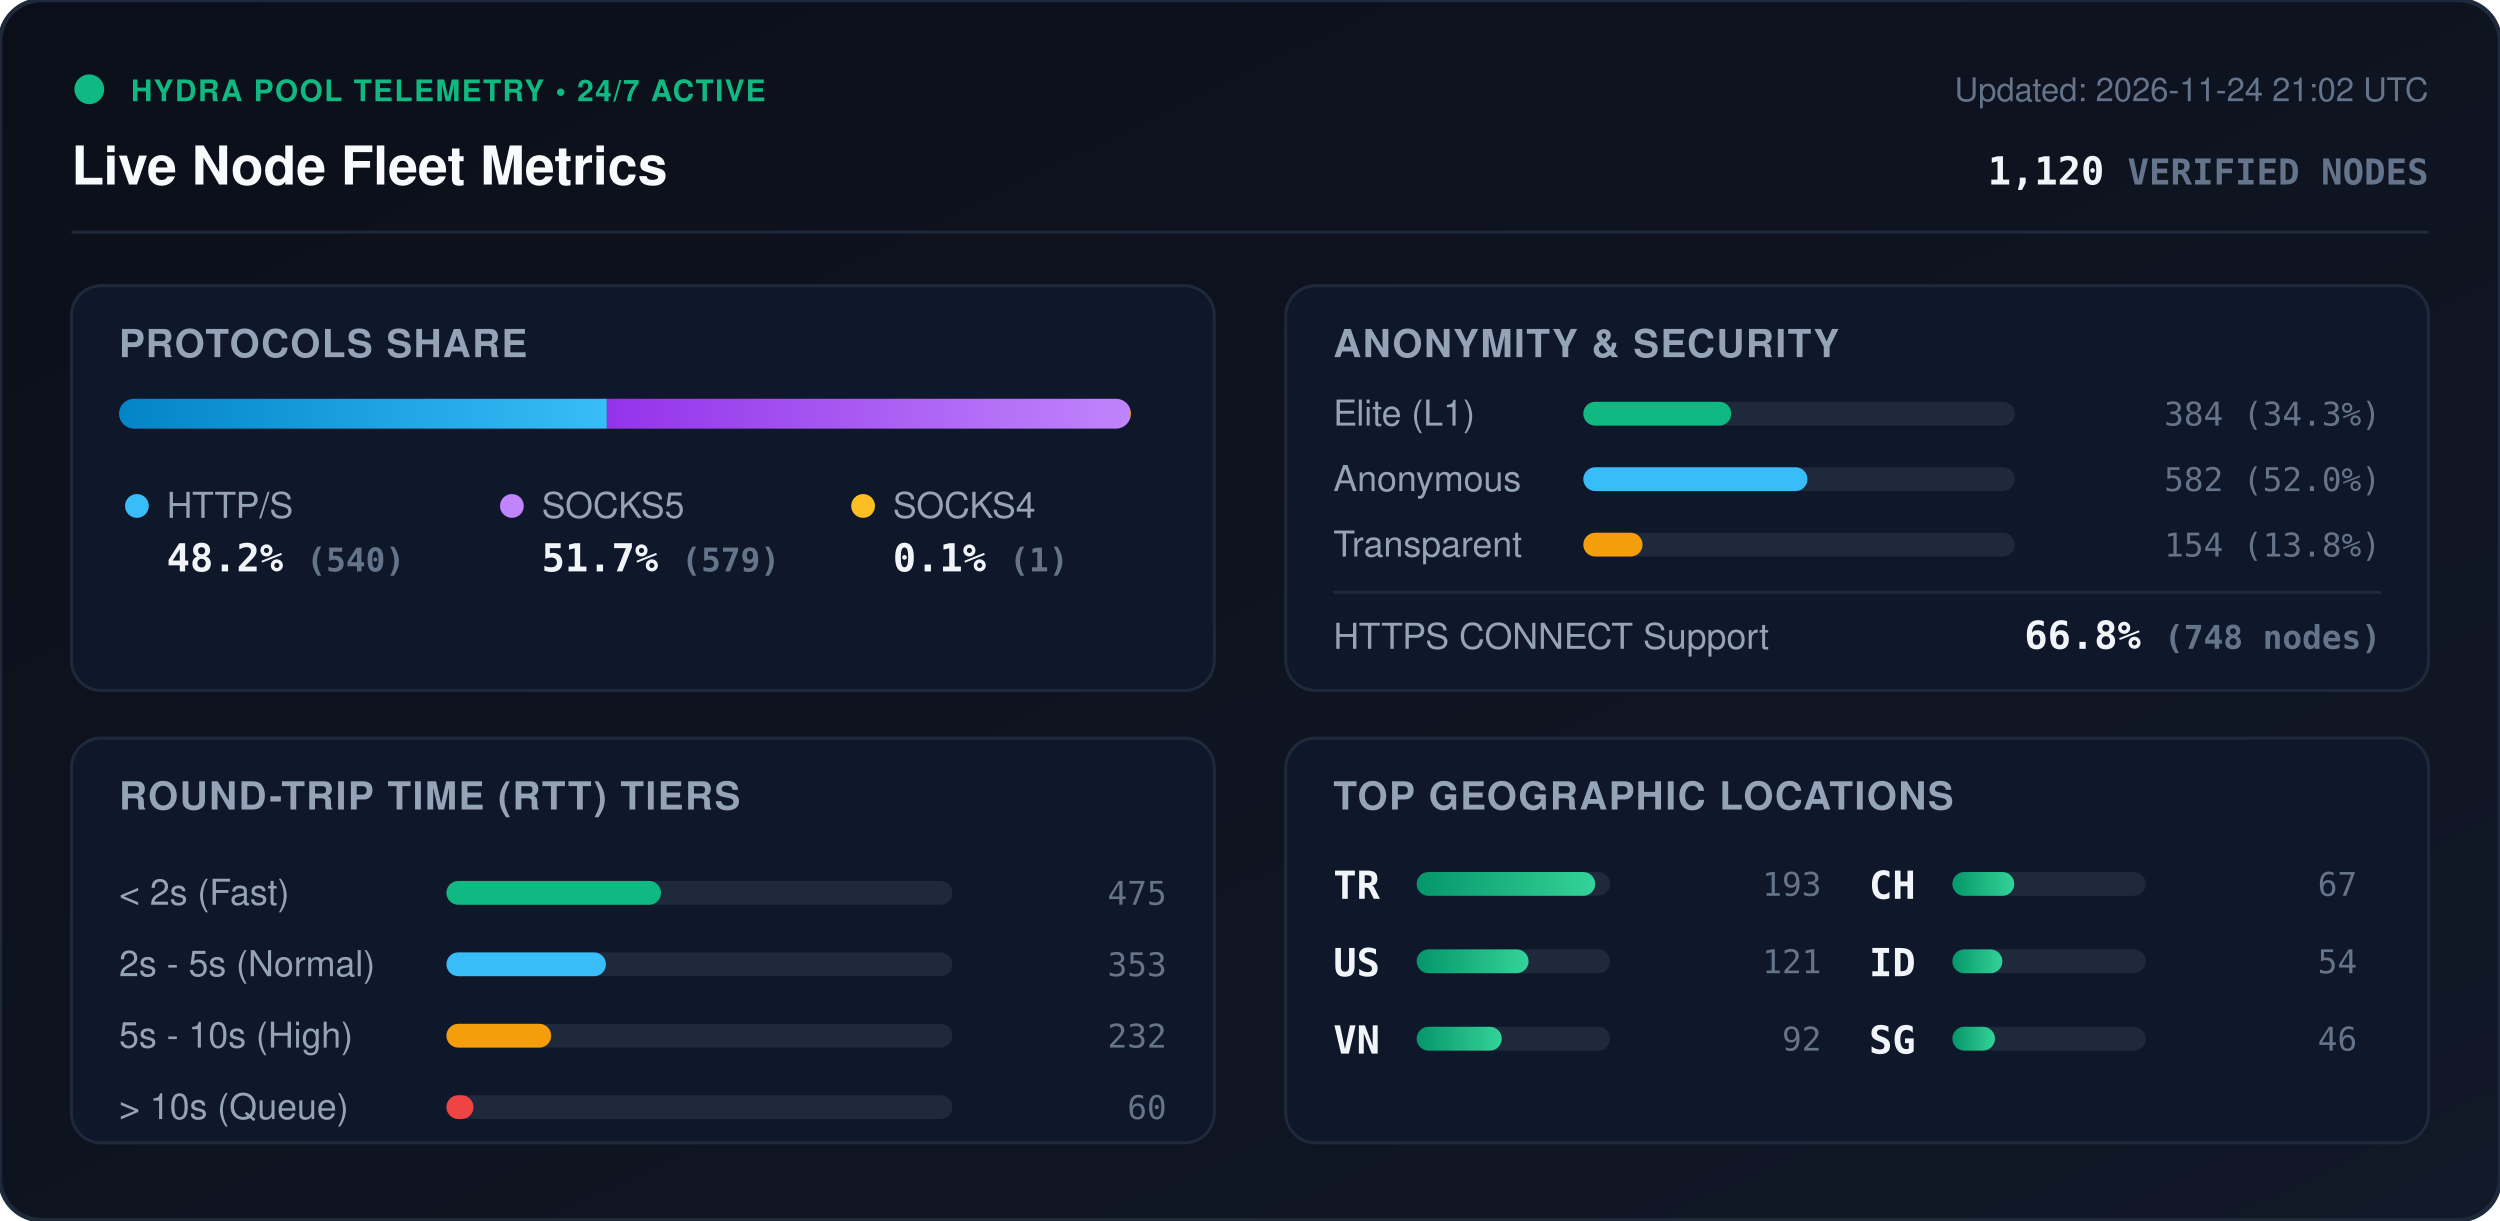
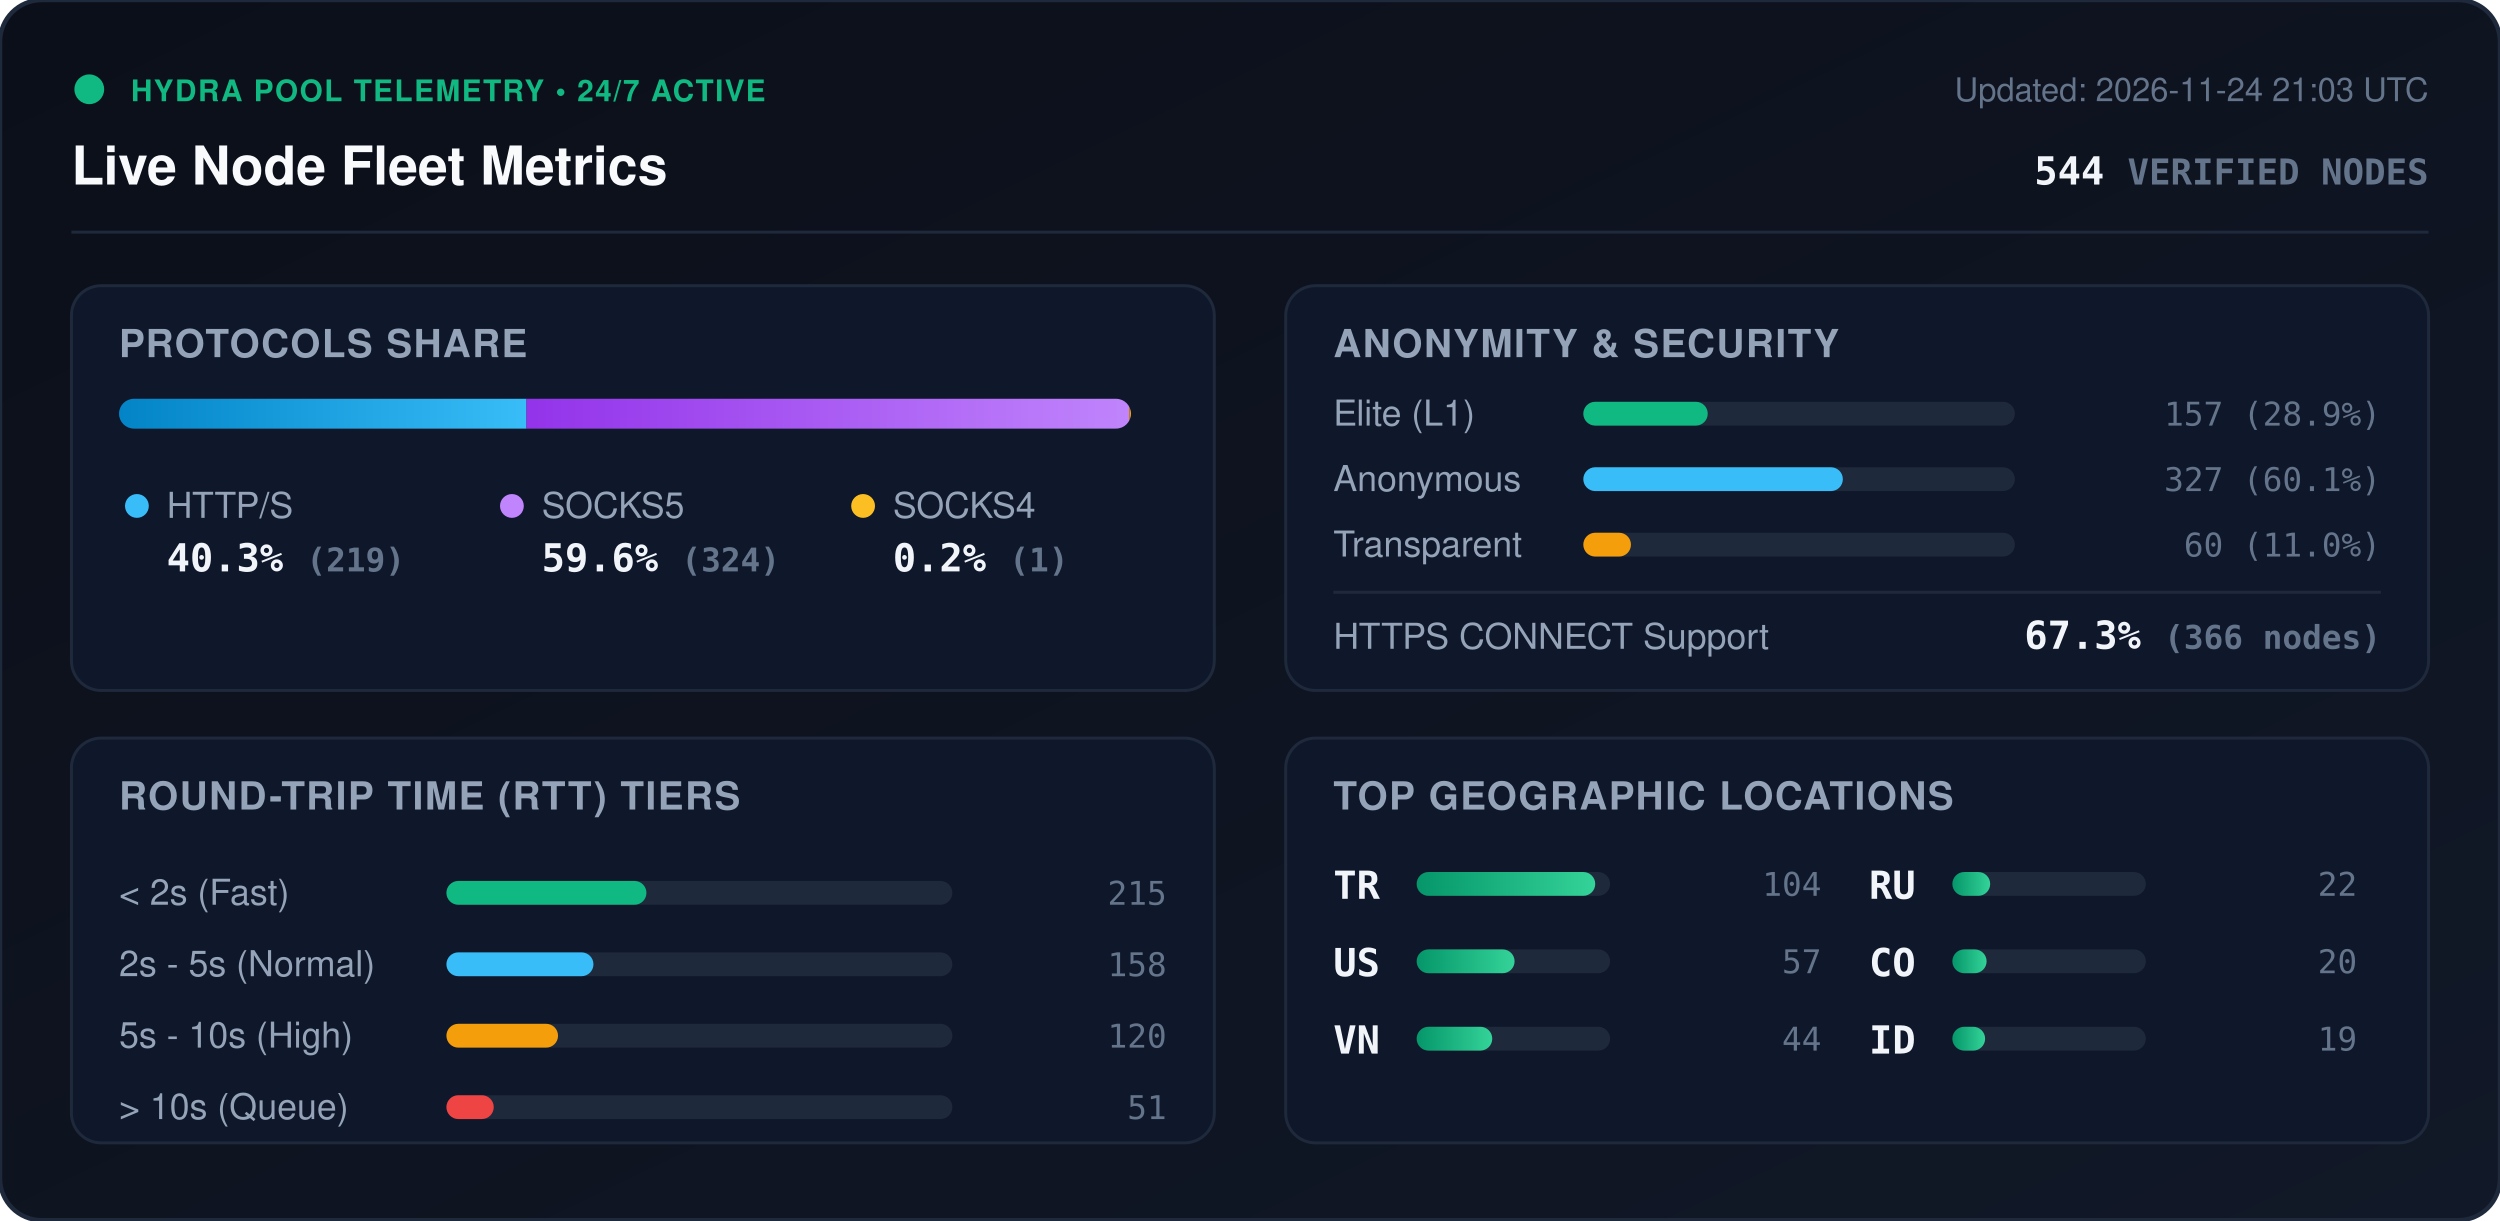
<svg xmlns="http://www.w3.org/2000/svg" viewBox="0 0 840 410" width="840" height="410" style="max-width: 100%; height: auto;">
  <defs>
    <linearGradient id="bg" x1="0%" y1="0%" x2="100%" y2="100%">
      <stop offset="0%" stop-color="#0b0f19" />
      <stop offset="100%" stop-color="#111827" />
    </linearGradient>
    <linearGradient id="bar-http" x1="0%" y1="0%" x2="100%" y2="0%">
      <stop offset="0%" stop-color="#0284c7" />
      <stop offset="100%" stop-color="#38bdf8" />
    </linearGradient>
    <linearGradient id="bar-socks5" x1="0%" y1="0%" x2="100%" y2="0%">
      <stop offset="0%" stop-color="#9333ea" />
      <stop offset="100%" stop-color="#c084fc" />
    </linearGradient>
    <linearGradient id="bar-socks4" x1="0%" y1="0%" x2="100%" y2="0%">
      <stop offset="0%" stop-color="#d97706" />
      <stop offset="100%" stop-color="#fbbf24" />
    </linearGradient>
    <linearGradient id="bar-green" x1="0%" y1="0%" x2="100%" y2="0%">
      <stop offset="0%" stop-color="#059669" />
      <stop offset="100%" stop-color="#34d399" />
    </linearGradient>
    <clipPath id="prog-track-clip">
      <rect width="340.0" height="10" rx="5" />
    </clipPath>
    <style>
      .title { font: 700 18px -apple-system, BlinkMacSystemFont, 'Segoe UI', Helvetica, Arial, sans-serif; fill: #f8fafc; }
      .sub { font: 500 11px -apple-system, BlinkMacSystemFont, 'Segoe UI', Helvetica, Arial, sans-serif; fill: #64748b; }
      .section-hdr { font: 600 13px -apple-system, BlinkMacSystemFont, 'Segoe UI', Helvetica, Arial, sans-serif; fill: #94a3b8; letter-spacing: 0.5px; }
      .metric-val { font: 700 13px -apple-system, BlinkMacSystemFont, 'Segoe UI', Helvetica, Arial, sans-serif; fill: #f1f5f9; }
      .metric-lbl { font: 500 12px -apple-system, BlinkMacSystemFont, 'Segoe UI', Helvetica, Arial, sans-serif; fill: #94a3b8; }
      .badge-txt { font: 700 10px -apple-system, BlinkMacSystemFont, 'Segoe UI', Helvetica, Arial, sans-serif; fill: #10b981; letter-spacing: 0.5px; }
      .mono { font-family: ui-monospace, SFMono-Regular, Menlo, Monaco, Consolas, monospace; }
      .pulse { animation: beacon 2s infinite ease-in-out; }
      @keyframes beacon { 0%, 100% { opacity: 1; } 50% { opacity: 0.35; } }
    </style>
  </defs>
  <rect width="840" height="410" rx="14" fill="url(#bg)" stroke="#1e293b" stroke-width="1.5" />
  <g transform="translate(24, 24)">
    <circle cx="6" cy="6" r="5" fill="#10b981" class="pulse" />
    <text x="20" y="10" class="badge-txt">HYDRA POOL TELEMETRY • 24/7 ACTIVE</text>
    <text x="0" y="38" class="title">Live Node Fleet Metrics</text>
-     <text x="792" y="10" text-anchor="end" class="sub">Updated: 2026-11-24 21:02 UTC</text>
-     <text x="792" y="38" text-anchor="end" class="metric-val mono" fill="#38bdf8">1,120 <tspan font-size="12" fill="#64748b">VERIFIED NODES</tspan>
+     <text x="792" y="10" text-anchor="end" class="sub">Updated: 2026-11-24 21:03 UTC</text>
+     <text x="792" y="38" text-anchor="end" class="metric-val mono" fill="#38bdf8">544 <tspan font-size="12" fill="#64748b">VERIFIED NODES</tspan>
    </text>
  </g>
  <line x1="24" y1="78" x2="816" y2="78" stroke="#1e293b" stroke-width="1" />
  <g transform="translate(24, 96)">
    <rect width="384" height="136" rx="10" fill="#0f172a" stroke="#1e293b" />
    <text x="16" y="24" class="section-hdr">PROTOCOLS SHARE</text>
    <g transform="translate(16, 38)">
      <rect width="340.0" height="10" rx="5" fill="#1e293b" />
      <g clip-path="url(#prog-track-clip)">
-         <rect x="0" width="163.9" height="10" fill="url(#bar-http)" />
-         <rect x="163.9" width="175.8" height="10" fill="url(#bar-socks5)" />
-         <rect x="339.7" width="0.3" height="10" fill="url(#bar-socks4)" />
+         <rect x="0" width="136.9" height="10" fill="url(#bar-http)" />
+         <rect x="136.9" width="202.5" height="10" fill="url(#bar-socks5)" />
+         <rect x="339.4" width="0.6" height="10" fill="url(#bar-socks4)" />
      </g>
    </g>
    <g transform="translate(16, 68)">
      <circle cx="6" cy="6" r="4" fill="#38bdf8" />
      <text x="16" y="10" class="metric-lbl">HTTP/S</text>
-       <text x="16" y="28" class="metric-val mono">48.2% <tspan font-size="11" fill="#64748b">(540)</tspan>
+       <text x="16" y="28" class="metric-val mono">40.3% <tspan font-size="11" fill="#64748b">(219)</tspan>
      </text>
      <circle cx="132" cy="6" r="4" fill="#c084fc" />
      <text x="142" y="10" class="metric-lbl">SOCKS5</text>
-       <text x="142" y="28" class="metric-val mono">51.7% <tspan font-size="11" fill="#64748b">(579)</tspan>
+       <text x="142" y="28" class="metric-val mono">59.6% <tspan font-size="11" fill="#64748b">(324)</tspan>
      </text>
      <circle cx="250" cy="6" r="4" fill="#fbbf24" />
      <text x="260" y="10" class="metric-lbl">SOCKS4</text>
-       <text x="260" y="28" class="metric-val mono">0.1% <tspan font-size="11" fill="#64748b">(1)</tspan>
+       <text x="260" y="28" class="metric-val mono">0.2% <tspan font-size="11" fill="#64748b">(1)</tspan>
      </text>
    </g>
  </g>
  <g transform="translate(432, 96)">
    <rect width="384" height="136" rx="10" fill="#0f172a" stroke="#1e293b" />
    <text x="16" y="24" class="section-hdr">ANONYMITY &amp; SECURITY</text>
    <text x="16" y="47" class="metric-lbl">Elite (L1)</text>
    <rect x="100" y="39" width="145.0" height="8" rx="4" fill="#1e293b" />
-     <rect x="100" y="39" width="49.7" height="8" rx="4" fill="#10b981" />
-     <text x="368" y="47" text-anchor="end" class="mono sub" fill="#e2e8f0">384 (34.3%)</text>
+     <rect x="100" y="39" width="41.8" height="8" rx="4" fill="#10b981" />
+     <text x="368" y="47" text-anchor="end" class="mono sub" fill="#e2e8f0">157 (28.9%)</text>
    <text x="16" y="69" class="metric-lbl">Anonymous</text>
    <rect x="100" y="61" width="145.0" height="8" rx="4" fill="#1e293b" />
-     <rect x="100" y="61" width="75.3" height="8" rx="4" fill="#38bdf8" />
-     <text x="368" y="69" text-anchor="end" class="mono sub" fill="#e2e8f0">582 (52.0%)</text>
+     <rect x="100" y="61" width="87.2" height="8" rx="4" fill="#38bdf8" />
+     <text x="368" y="69" text-anchor="end" class="mono sub" fill="#e2e8f0">327 (60.1%)</text>
    <text x="16" y="91" class="metric-lbl">Transparent</text>
    <rect x="100" y="83" width="145.0" height="8" rx="4" fill="#1e293b" />
-     <rect x="100" y="83" width="19.9" height="8" rx="4" fill="#f59e0b" />
-     <text x="368" y="91" text-anchor="end" class="mono sub" fill="#e2e8f0">154 (13.8%)</text>
+     <rect x="100" y="83" width="16.0" height="8" rx="4" fill="#f59e0b" />
+     <text x="368" y="91" text-anchor="end" class="mono sub" fill="#e2e8f0">60 (11.0%)</text>
    <line x1="16" y1="103" x2="368" y2="103" stroke="#1e293b" stroke-width="1" />
    <text x="16" y="122" class="metric-lbl">HTTPS CONNECT Support</text>
-     <text x="368" y="122" text-anchor="end" class="metric-val mono" fill="#34d399">66.8% <tspan font-size="11" fill="#64748b">(748 nodes)</tspan>
+     <text x="368" y="122" text-anchor="end" class="metric-val mono" fill="#34d399">67.3% <tspan font-size="11" fill="#64748b">(366 nodes)</tspan>
    </text>
  </g>
  <g transform="translate(24, 248)">
    <rect width="384" height="136" rx="10" fill="#0f172a" stroke="#1e293b" />
    <text x="16" y="24" class="section-hdr">ROUND-TRIP TIME (RTT) TIERS</text>
    <g transform="translate(16, 42)">
      <text x="0" y="14" class="metric-lbl">&lt; 2s (Fast)</text>
      <rect x="110" y="6" width="170" height="8" rx="4" fill="#1e293b" />
-       <rect x="110" y="6" width="72.1" height="8" rx="4" fill="#10b981" />
-       <text x="352" y="14" text-anchor="end" class="mono sub">475</text>
+       <rect x="110" y="6" width="67.2" height="8" rx="4" fill="#10b981" />
+       <text x="352" y="14" text-anchor="end" class="mono sub">215</text>
      <text x="0" y="38" class="metric-lbl">2s - 5s (Normal)</text>
      <rect x="110" y="30" width="170" height="8" rx="4" fill="#1e293b" />
-       <rect x="110" y="30" width="53.6" height="8" rx="4" fill="#38bdf8" />
-       <text x="352" y="38" text-anchor="end" class="mono sub">353</text>
+       <rect x="110" y="30" width="49.4" height="8" rx="4" fill="#38bdf8" />
+       <text x="352" y="38" text-anchor="end" class="mono sub">158</text>
      <text x="0" y="62" class="metric-lbl">5s - 10s (High)</text>
      <rect x="110" y="54" width="170" height="8" rx="4" fill="#1e293b" />
-       <rect x="110" y="54" width="35.2" height="8" rx="4" fill="#f59e0b" />
-       <text x="352" y="62" text-anchor="end" class="mono sub">232</text>
+       <rect x="110" y="54" width="37.5" height="8" rx="4" fill="#f59e0b" />
+       <text x="352" y="62" text-anchor="end" class="mono sub">120</text>
      <text x="0" y="86" class="metric-lbl">&gt; 10s (Queue)</text>
      <rect x="110" y="78" width="170" height="8" rx="4" fill="#1e293b" />
-       <rect x="110" y="78" width="9.1" height="8" rx="4" fill="#ef4444" />
-       <text x="352" y="86" text-anchor="end" class="mono sub">60</text>
+       <rect x="110" y="78" width="15.9" height="8" rx="4" fill="#ef4444" />
+       <text x="352" y="86" text-anchor="end" class="mono sub">51</text>
    </g>
  </g>
  <g transform="translate(432, 248)">
    <rect width="384" height="136" rx="10" fill="#0f172a" stroke="#1e293b" />
    <text x="16" y="24" class="section-hdr">TOP GEOGRAPHIC LOCATIONS</text>
    <g transform="translate(16, 42)">
      <g transform="translate(0, 0)">
        <text x="0" y="12" class="mono metric-val" font-size="12">TR</text>
        <rect x="28" y="3" width="65" height="8" rx="4" fill="#1e293b" />
        <rect x="28" y="3" width="60.0" height="8" rx="4" fill="url(#bar-green)" />
-         <text x="164" y="11" text-anchor="end" class="mono sub">193</text>
+         <text x="164" y="11" text-anchor="end" class="mono sub">104</text>
      </g>
      <g transform="translate(0, 26)">
        <text x="0" y="12" class="mono metric-val" font-size="12">US</text>
        <rect x="28" y="3" width="65" height="8" rx="4" fill="#1e293b" />
-         <rect x="28" y="3" width="37.6" height="8" rx="4" fill="url(#bar-green)" />
-         <text x="164" y="11" text-anchor="end" class="mono sub">121</text>
+         <rect x="28" y="3" width="32.9" height="8" rx="4" fill="url(#bar-green)" />
+         <text x="164" y="11" text-anchor="end" class="mono sub">57</text>
      </g>
      <g transform="translate(0, 52)">
        <text x="0" y="12" class="mono metric-val" font-size="12">VN</text>
        <rect x="28" y="3" width="65" height="8" rx="4" fill="#1e293b" />
-         <rect x="28" y="3" width="28.6" height="8" rx="4" fill="url(#bar-green)" />
-         <text x="164" y="11" text-anchor="end" class="mono sub">92</text>
+         <rect x="28" y="3" width="25.4" height="8" rx="4" fill="url(#bar-green)" />
+         <text x="164" y="11" text-anchor="end" class="mono sub">44</text>
      </g>
      <g transform="translate(180, 0)">
-         <text x="0" y="12" class="mono metric-val" font-size="12">CH</text>
+         <text x="0" y="12" class="mono metric-val" font-size="12">RU</text>
        <rect x="28" y="3" width="65" height="8" rx="4" fill="#1e293b" />
-         <rect x="28" y="3" width="20.8" height="8" rx="4" fill="url(#bar-green)" />
-         <text x="164" y="11" text-anchor="end" class="mono sub">67</text>
+         <rect x="28" y="3" width="12.7" height="8" rx="4" fill="url(#bar-green)" />
+         <text x="164" y="11" text-anchor="end" class="mono sub">22</text>
      </g>
      <g transform="translate(180, 26)">
+         <text x="0" y="12" class="mono metric-val" font-size="12">CO</text>
+         <rect x="28" y="3" width="65" height="8" rx="4" fill="#1e293b" />
+         <rect x="28" y="3" width="11.5" height="8" rx="4" fill="url(#bar-green)" />
+         <text x="164" y="11" text-anchor="end" class="mono sub">20</text>
+       </g>
+       <g transform="translate(180, 52)">
        <text x="0" y="12" class="mono metric-val" font-size="12">ID</text>
        <rect x="28" y="3" width="65" height="8" rx="4" fill="#1e293b" />
-         <rect x="28" y="3" width="16.8" height="8" rx="4" fill="url(#bar-green)" />
-         <text x="164" y="11" text-anchor="end" class="mono sub">54</text>
-       </g>
-       <g transform="translate(180, 52)">
-         <text x="0" y="12" class="mono metric-val" font-size="12">SG</text>
-         <rect x="28" y="3" width="65" height="8" rx="4" fill="#1e293b" />
-         <rect x="28" y="3" width="14.3" height="8" rx="4" fill="url(#bar-green)" />
-         <text x="164" y="11" text-anchor="end" class="mono sub">46</text>
+         <rect x="28" y="3" width="11.0" height="8" rx="4" fill="url(#bar-green)" />
+         <text x="164" y="11" text-anchor="end" class="mono sub">19</text>
      </g>
    </g>
  </g>
</svg>
